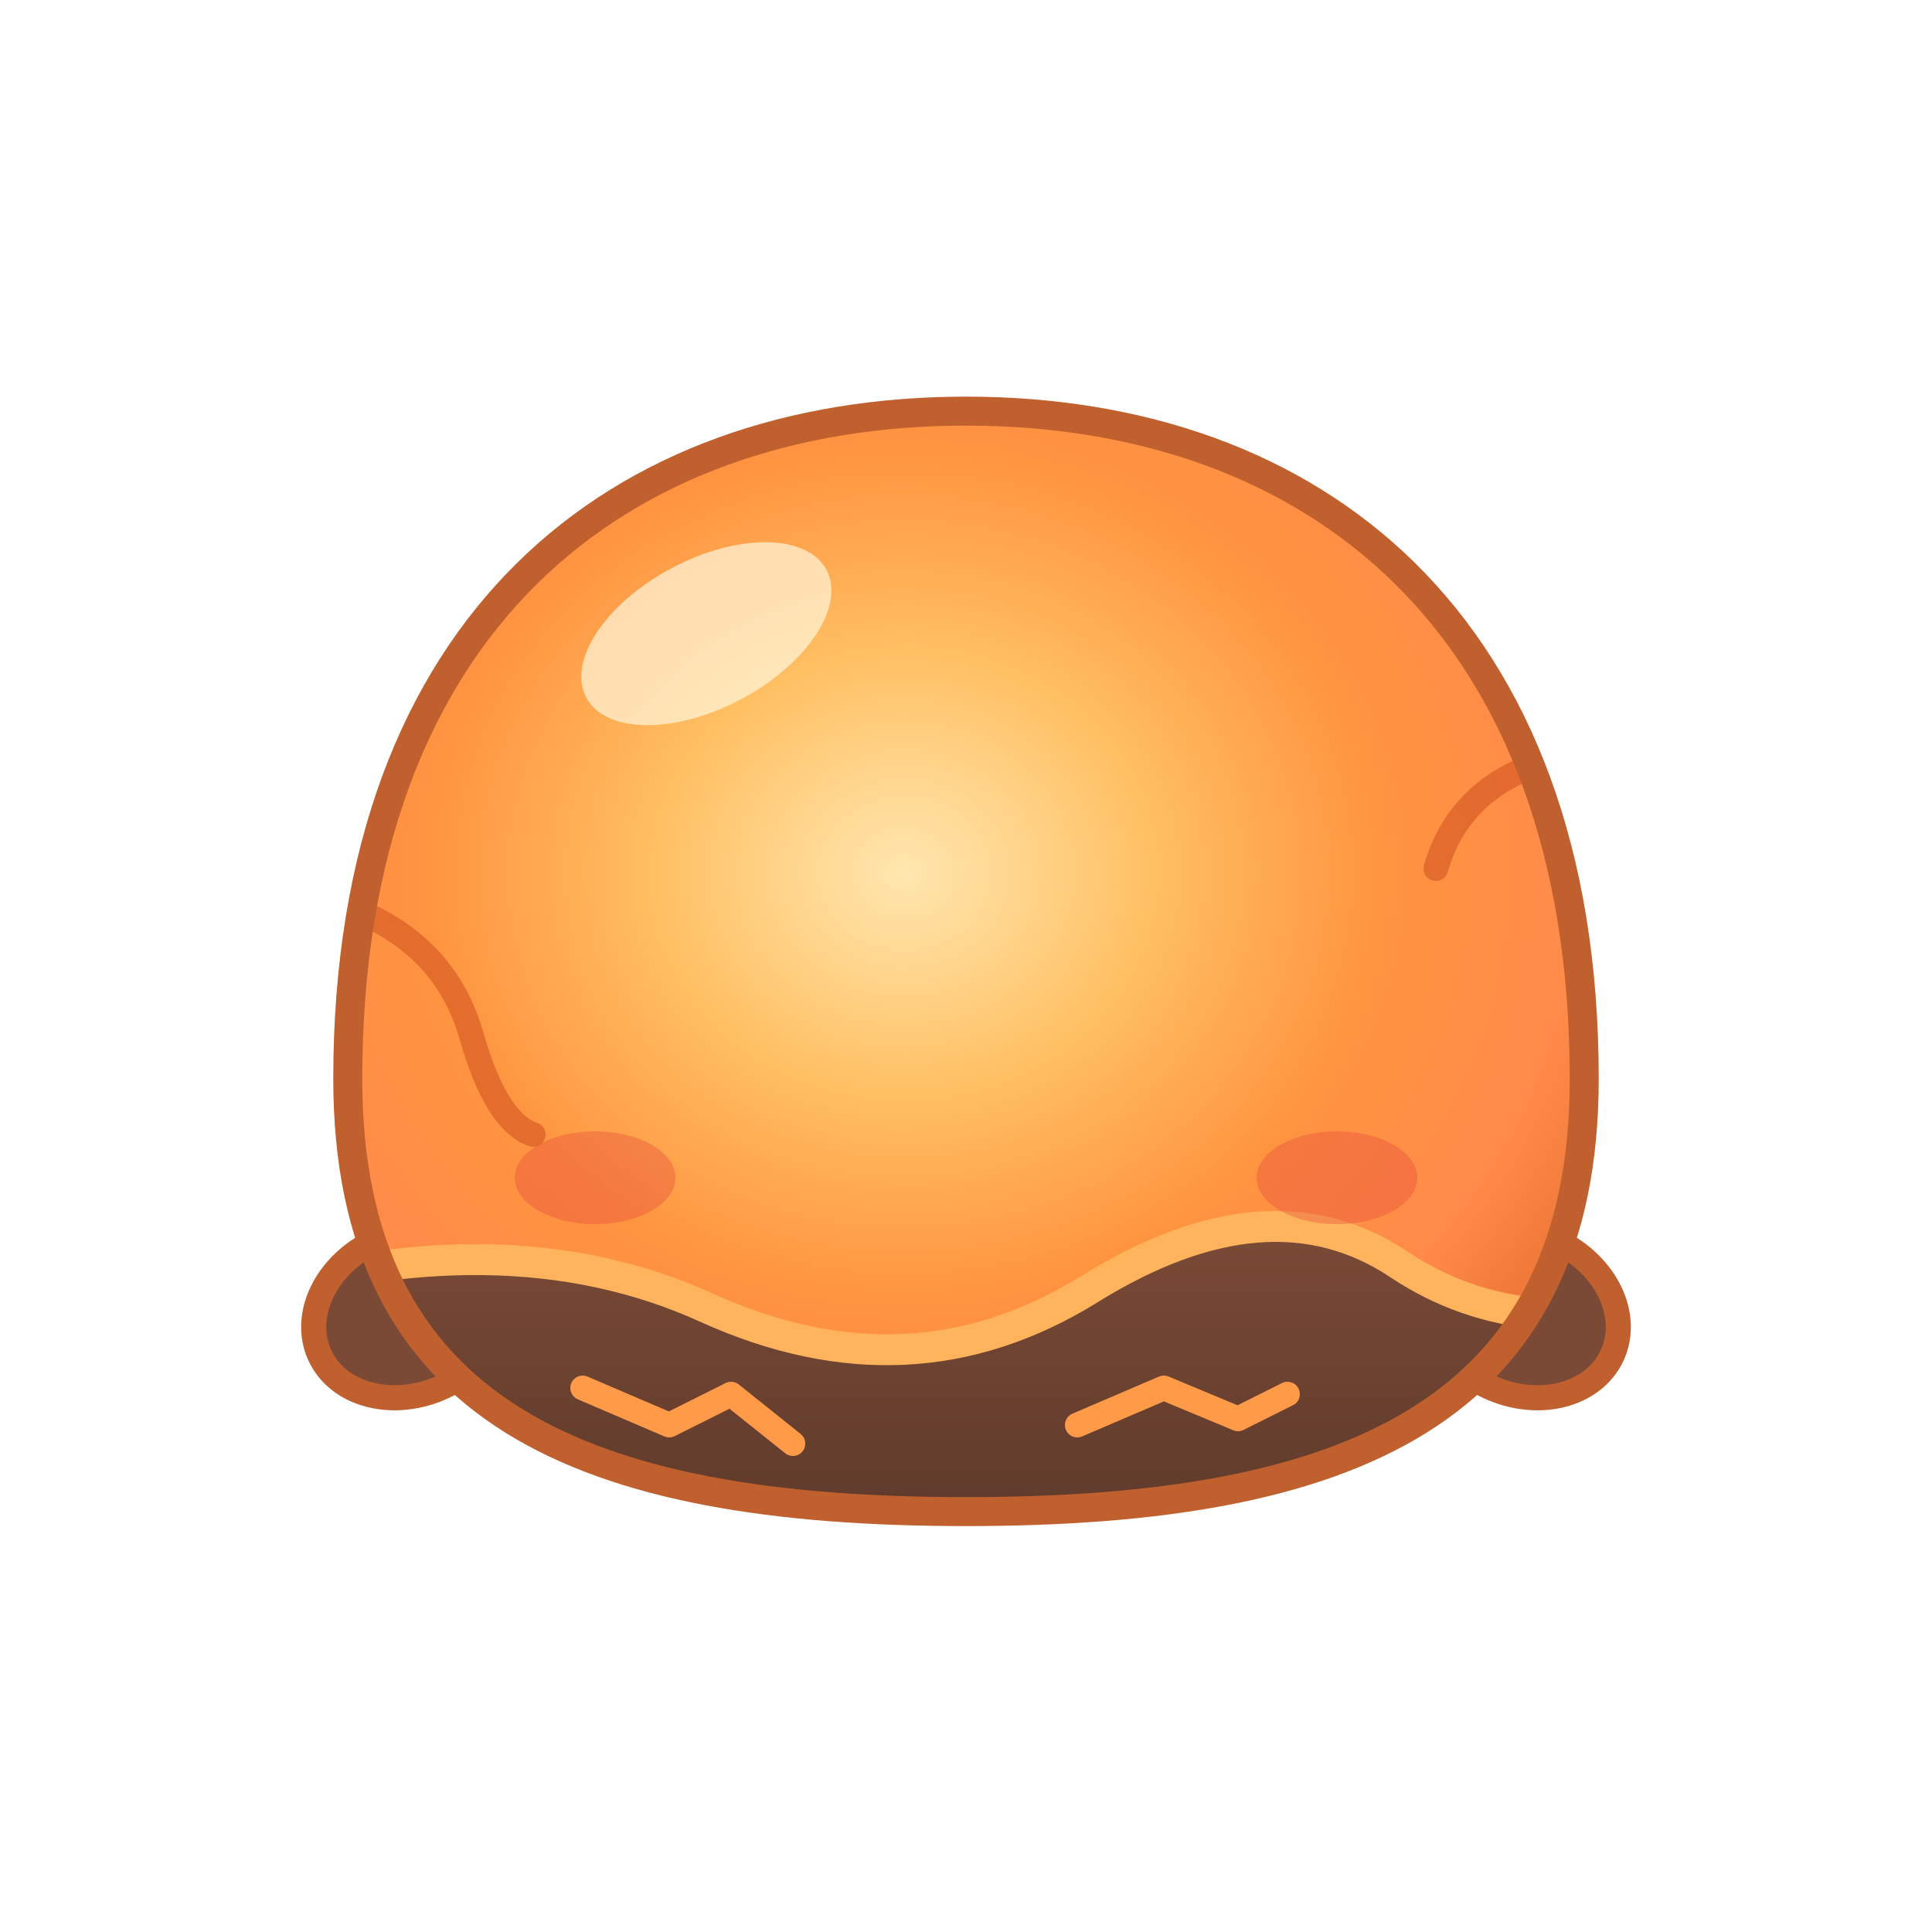
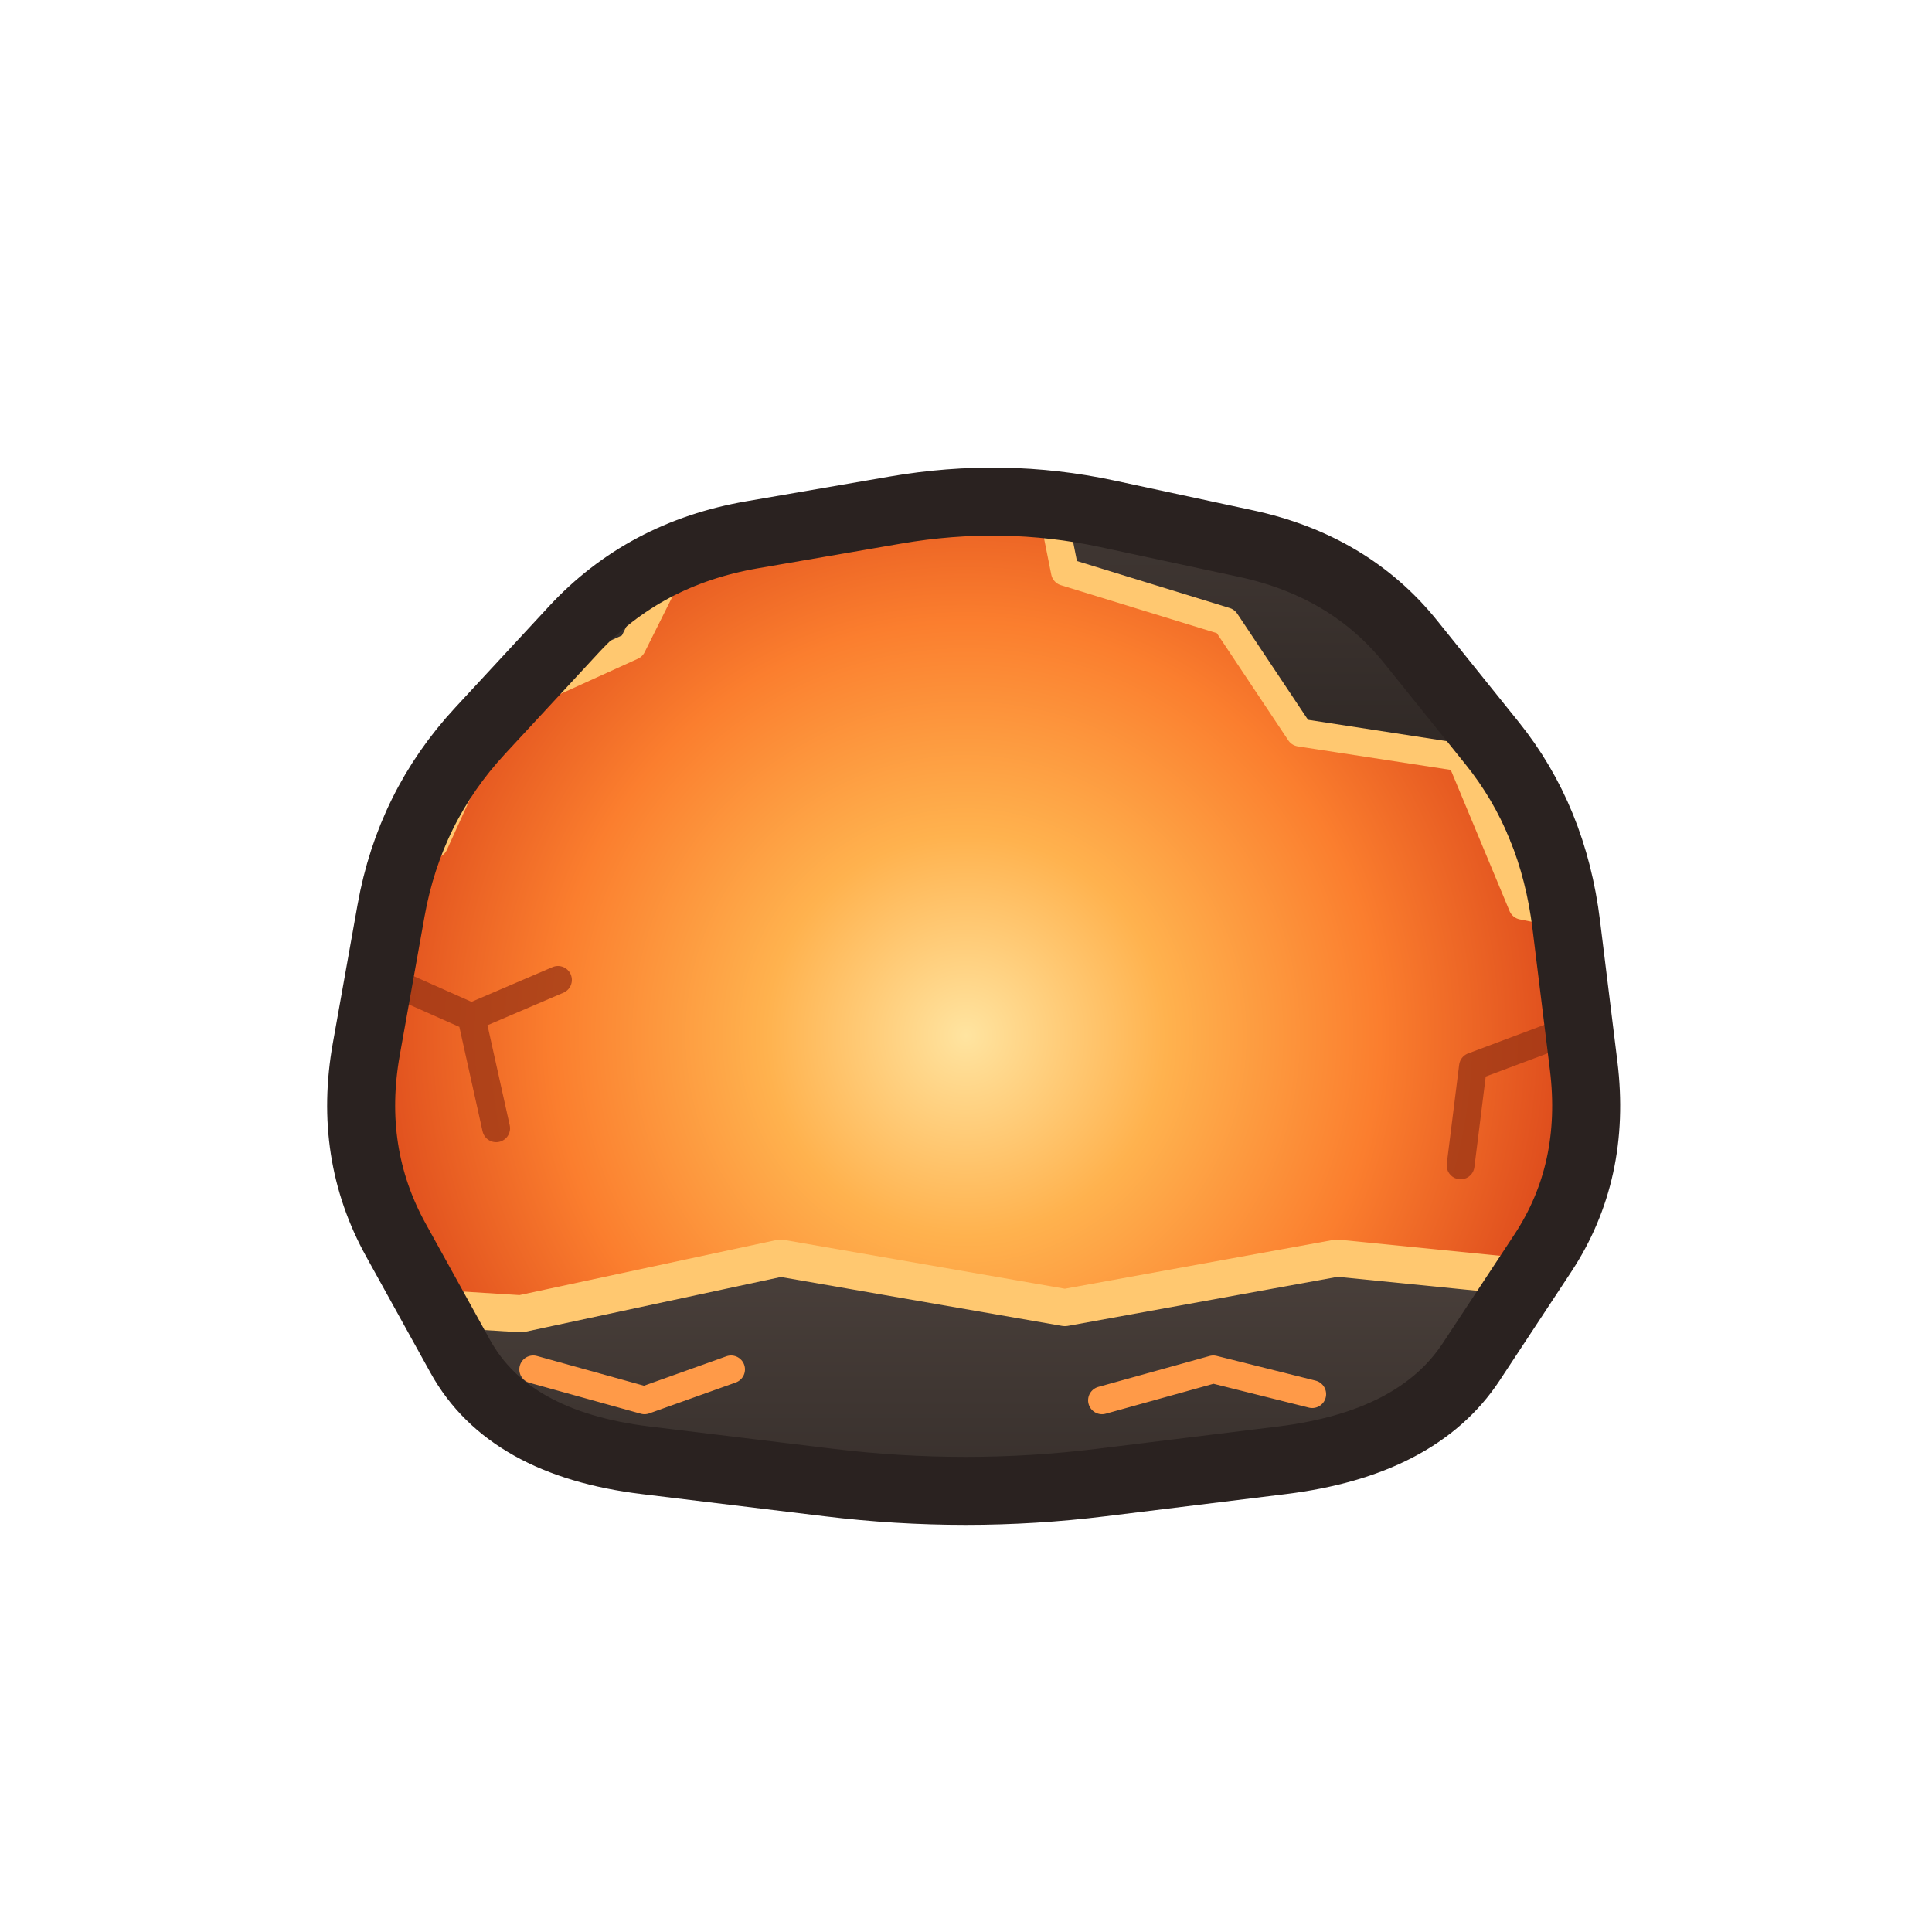
- <svg xmlns="http://www.w3.org/2000/svg" viewBox="0 0 200 200">
+ <svg xmlns="http://www.w3.org/2000/svg" viewBox="0 0 200 200" width="200" height="200">
  <defs>
-     <radialGradient id="esb" cx="0.45" cy="0.42" r="0.62">
-       <stop offset="0" stop-color="#FFE7B0" />
-       <stop offset="0.32" stop-color="#FFC064" />
-       <stop offset="0.62" stop-color="#FF9440" />
-       <stop offset="0.88" stop-color="#FF8A4A" />
-       <stop offset="1" stop-color="#F07A3A" />
+     <radialGradient id="esb" gradientUnits="userSpaceOnUse" cx="0" cy="3.2" r="69.12">
+       <stop offset="0" stop-color="#FFE4A0" />
+       <stop offset="0.3" stop-color="#FFB24E" />
+       <stop offset="0.62" stop-color="#FB7E2E" />
+       <stop offset="0.88" stop-color="#E0501E" />
+       <stop offset="1" stop-color="#C23C16" />
    </radialGradient>
    <linearGradient id="esk" x1="0" y1="0" x2="0" y2="1">
-       <stop offset="0" stop-color="#7A4A36" />
-       <stop offset="1" stop-color="#4A2E22" />
+       <stop offset="0" stop-color="#4A403B" />
+       <stop offset="1" stop-color="#231D1B" />
    </linearGradient>
+     <radialGradient id="esh">
+       <stop offset="0" stop-color="#FFB35C" stop-opacity="0.75" />
+       <stop offset="0.5" stop-color="#FF8A3D" stop-opacity="0.25" />
+       <stop offset="1" stop-color="#FF8A3D" stop-opacity="0" />
+     </radialGradient>
    <clipPath id="esc">
-       <path d="M-64,7.68 C-64,-39.68 -35.84,-61.44 0,-61.44 C35.84,-61.44 64,-39.68 64,7.68 C64,42.24 39.68,52.48 0,52.48 C-39.68,52.48 -64,42.24 -64,7.68 Z" transform="translate(100,104)" />
+       <path d="M-59.01,24.38 Q-64,15.36 -62.08,4.61 L-59.52,-9.73 Q-57.6,-20.48 -50.3,-28.35 L-40.58,-38.85 Q-33.28,-46.72 -22.14,-48.64 L-7.3,-51.2 Q3.84,-53.12 14.59,-50.82 L28.93,-47.74 Q39.68,-45.44 46.02,-37.57 L54.46,-27.07 Q60.8,-19.2 62.14,-8.26 L63.94,6.34 Q65.28,17.28 59.71,25.73 L52.29,36.99 Q46.72,45.44 32.7,47.17 L14.02,49.47 Q0,51.2 -14.21,49.47 L-33.15,47.17 Q-47.36,45.44 -52.35,36.42 Z" transform="translate(100,104)" />
    </clipPath>
  </defs>
-   <ellipse cx="42.4" cy="136" rx="10.24" ry="8.32" transform="rotate(-25 42.4 136)" fill="#7A4A36" stroke="#C0602E" stroke-width="2.6" />
-   <ellipse cx="157.6" cy="136" rx="10.24" ry="8.32" transform="rotate(25 157.6 136)" fill="#7A4A36" stroke="#C0602E" stroke-width="2.6" />
-   <path d="M-64,7.68 C-64,-39.68 -35.84,-61.44 0,-61.44 C35.84,-61.44 64,-39.68 64,7.68 C64,42.24 39.68,52.48 0,52.48 C-39.68,52.48 -64,42.24 -64,7.68 Z" transform="translate(100,104)" fill="url(#esb)" />
+   <path d="M-59.01,24.38 Q-64,15.36 -62.08,4.61 L-59.52,-9.73 Q-57.6,-20.48 -50.3,-28.35 L-40.58,-38.85 Q-33.28,-46.72 -22.14,-48.64 L-7.3,-51.2 Q3.84,-53.12 14.59,-50.82 L28.93,-47.74 Q39.68,-45.44 46.02,-37.57 L54.46,-27.07 Q60.8,-19.2 62.14,-8.26 L63.94,6.34 Q65.28,17.28 59.71,25.73 L52.29,36.99 Q46.72,45.44 32.7,47.17 L14.02,49.47 Q0,51.2 -14.21,49.47 L-33.15,47.17 Q-47.36,45.44 -52.35,36.42 Z" transform="translate(100,104)" fill="url(#esb)" />
  <g clip-path="url(#esc)">
-     <path d="M23.2,134.72 Q52,125.76 73.12,135.36 T112.8,133.44 T144.8,130.88 T176.8,133.44 V180.8 H23.2 Z" fill="url(#esk)" />
-     <path d="M23.2,134.72 Q52,125.76 73.12,135.36 T112.8,133.44 T144.8,130.88 T176.8,133.44" fill="none" stroke="#FFB35C" stroke-width="3.2" />
-     <path d="M60.32,143.68 l8.96,3.84 l6.4,-3.2 l6.4,5.12 M111.52,147.52 l8.96,-3.84 l7.68,3.2 l5.12,-2.56" fill="none" stroke="#FF9A48" stroke-width="2.56" stroke-linecap="round" stroke-linejoin="round" />
-     <path d="M37.28,94.4 q8.96,3.84 11.52,12.8 t6.4,10.24" fill="none" stroke="#D2541F" stroke-width="2.56" stroke-linecap="round" opacity="0.6" />
-     <path d="M161.44,78.4 q-10.24,2.56 -12.8,11.52" fill="none" stroke="#D2541F" stroke-width="2.56" stroke-linecap="round" opacity="0.6" />
-     <ellipse cx="73.12" cy="65.6" rx="14.08" ry="7.68" transform="rotate(-28 73.12 65.6)" fill="#FFF6DC" opacity="0.7" />
+     <path d="M29.6,93.76 L44.96,87.36 L51.36,73.28 L65.44,66.88 L71.84,54.08 L80.8,40 L29.6,40 Z" fill="url(#esk)" />
+     <path d="M29.6,93.76 L44.96,87.36 L51.36,73.28 L65.44,66.88 L71.84,54.08 L80.8,40 L29.6,40 Z" fill="none" stroke="#FFC870" stroke-width="2.88" stroke-linejoin="round" />
+     <path d="M106.4,40 L110.24,59.2 L126.88,64.32 L134.56,75.84 L151.2,78.4 L157.6,93.76 L170.4,96.32 L170.4,40 Z" fill="url(#esk)" />
+     <path d="M106.4,40 L110.24,59.2 L126.88,64.32 L134.56,75.84 L151.2,78.4 L157.6,93.76 L170.4,96.32 L170.4,40 Z" fill="none" stroke="#FFC870" stroke-width="2.88" stroke-linejoin="round" />
+     <path d="M23.2,134.08 L53.92,136 L80.8,130.24 L110.24,135.36 L138.4,130.24 L176.8,134.08 V180.8 H23.2 Z" fill="url(#esk)" />
+     <path d="M23.2,134.08 L53.92,136 L80.8,130.24 L110.24,135.36 L138.4,130.24 L176.8,134.08" fill="none" stroke="#FFC870" stroke-width="3.84" stroke-linejoin="round" />
+     <path d="M55.2,141.76 L66.72,144.96 L75.68,141.76 M114.08,144.96 L125.6,141.76 L135.84,144.32" fill="none" stroke="#FF9A48" stroke-width="2.88" stroke-linecap="round" stroke-linejoin="round" />
+     <path d="M37.28,100.16 L48.8,105.28 L51.36,116.8 M48.8,105.28 L57.76,101.44 M162.72,106.56 L152.48,110.4 L151.2,120.64" fill="none" stroke="#9A3414" stroke-width="2.88" stroke-linecap="round" stroke-linejoin="round" opacity="0.75" />
  </g>
-   <path d="M-64,7.68 C-64,-39.68 -35.84,-61.44 0,-61.44 C35.84,-61.44 64,-39.68 64,7.68 C64,42.24 39.68,52.48 0,52.48 C-39.68,52.48 -64,42.24 -64,7.68 Z" transform="translate(100,104)" fill="none" stroke="#C0602E" stroke-width="3" stroke-linejoin="round" />
-   <ellipse cx="61.6" cy="121.92" rx="8.32" ry="4.8" fill="#E2453A" opacity="0.35" />
-   <ellipse cx="138.4" cy="121.92" rx="8.32" ry="4.8" fill="#E2453A" opacity="0.35" />
+   <path d="M-59.01,24.38 Q-64,15.36 -62.08,4.61 L-59.52,-9.73 Q-57.6,-20.48 -50.3,-28.35 L-40.58,-38.85 Q-33.28,-46.72 -22.14,-48.64 L-7.3,-51.2 Q3.84,-53.12 14.59,-50.82 L28.93,-47.74 Q39.68,-45.44 46.02,-37.57 L54.46,-27.07 Q60.8,-19.2 62.14,-8.26 L63.94,6.34 Q65.28,17.28 59.71,25.73 L52.29,36.99 Q46.72,45.44 32.7,47.17 L14.02,49.47 Q0,51.2 -14.21,49.47 L-33.15,47.17 Q-47.36,45.44 -52.35,36.42 Z" transform="translate(100,104)" fill="none" stroke="#2A2220" stroke-width="7.04" stroke-linejoin="round" />
</svg>
